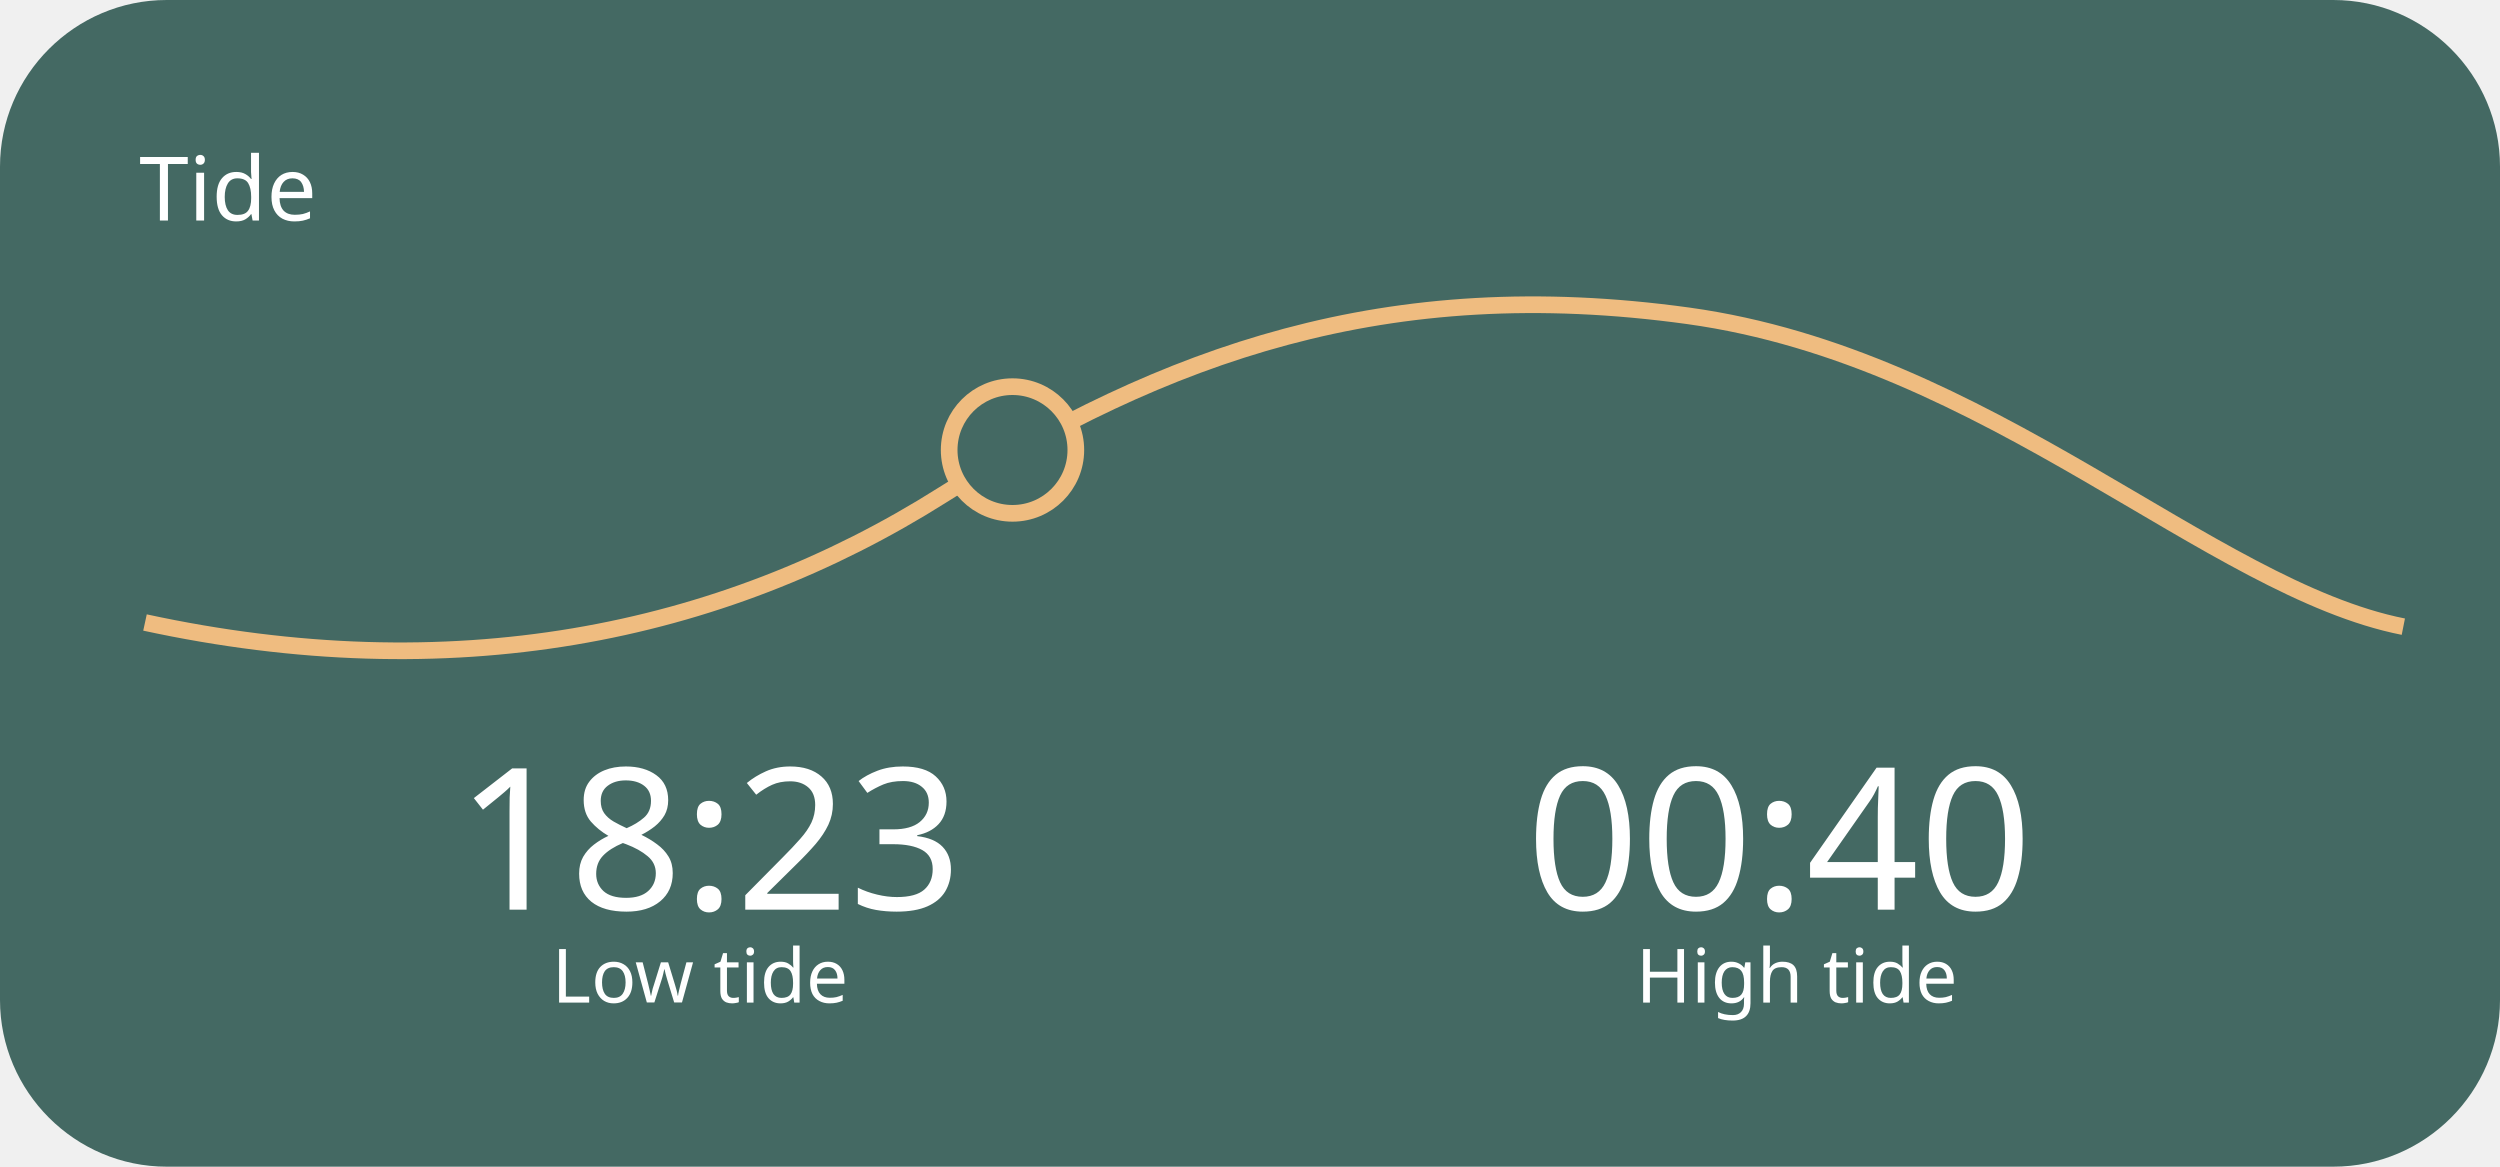
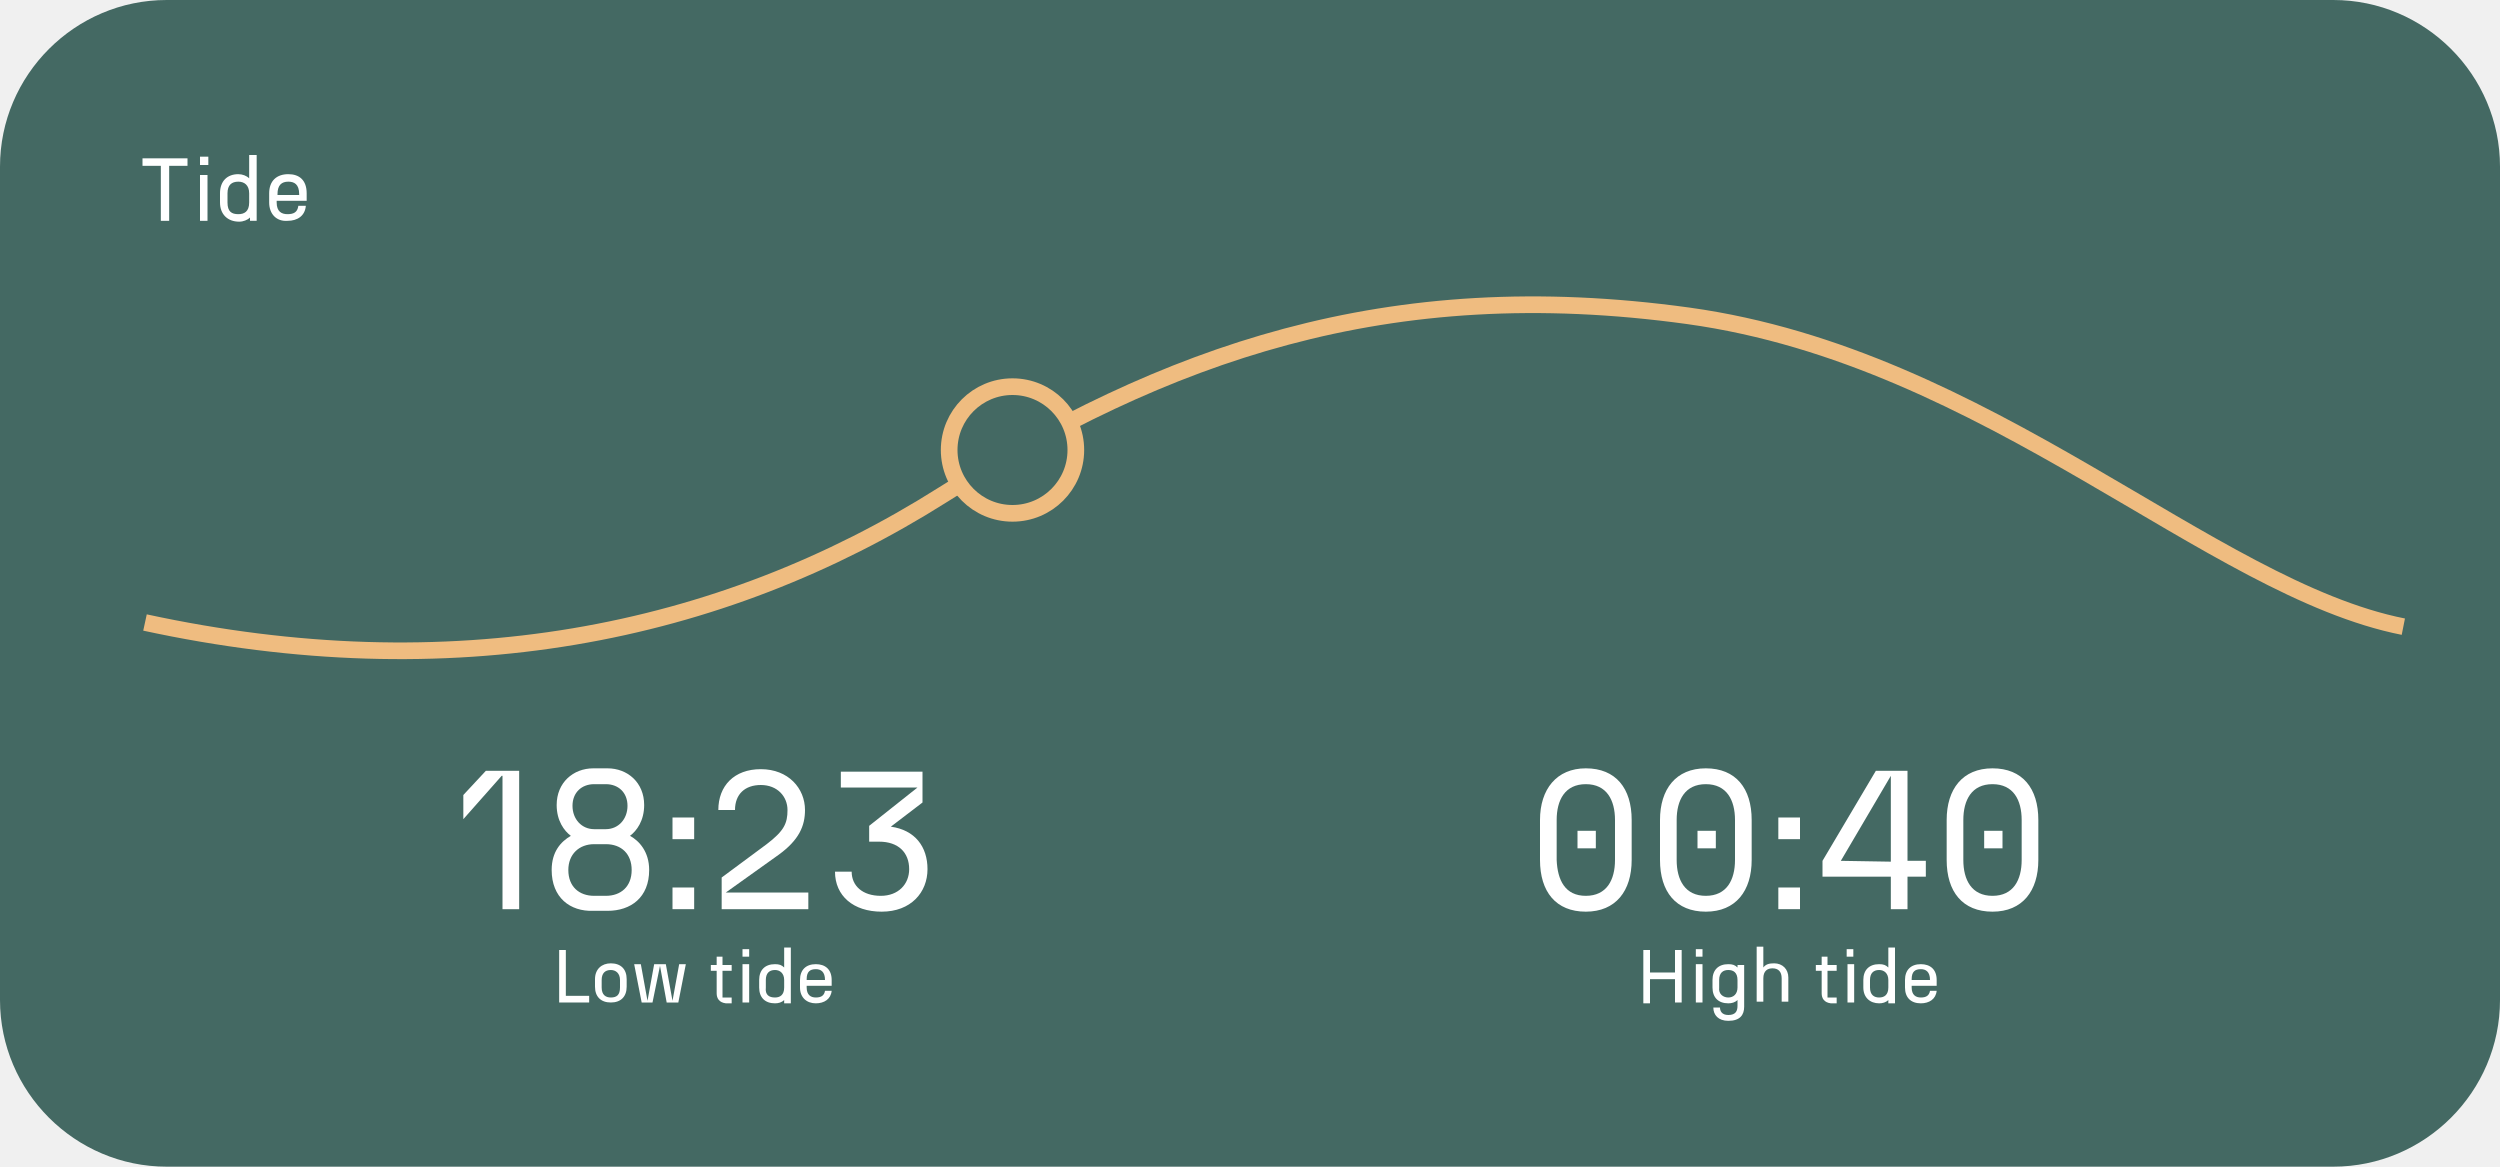
<svg xmlns="http://www.w3.org/2000/svg" version="1.1" id="Calque_1" x="0px" y="0px" viewBox="0 0 300 140" style="enable-background:new 0 0 300 140;" xml:space="preserve">
  <style type="text/css">
- 	.st0{fill:#FFFFFF;}
- 	.st1{fill:#C7CCCB;}
- 	.st2{fill:none;stroke:#ECC385;stroke-width:0.8;stroke-linecap:round;stroke-miterlimit:10;}
- 	.st3{fill:none;stroke:#F0F4F2;stroke-width:0.613;stroke-miterlimit:10;}
- 	.st4{fill:#ECC385;}
- 	.st5{fill:none;stroke:#ECC385;stroke-width:2.055;stroke-linecap:round;stroke-miterlimit:10;}
- 	.st6{fill:#F0F4F2;}
- 	.st7{fill:#293737;}
- 	.st8{fill:#52746E;}
- 	.st9{fill:#A2C8BD;}
- 	.st10{fill:#446963;}
- 	.st11{fill:none;stroke:#FFFFFF;stroke-width:2;stroke-miterlimit:10;}
- 	.st12{fill:#C7CCCB;stroke:#FFFFFF;stroke-width:2;stroke-miterlimit:10;}
- 	.st13{font-family:'N27-Regular';}
- 	.st14{font-size:10.692px;}
- 	.st15{font-size:9px;}
- 	.st16{font-size:23.751px;}
- 	.st17{fill:none;stroke:#EFBC80;stroke-width:2;stroke-miterlimit:10;}
- 	.st18{fill:#446963;stroke:#EFBC80;stroke-width:2;stroke-miterlimit:10;}
- 	.st19{fill:none;stroke:#FFFFFF;stroke-width:1.7;stroke-miterlimit:10;}
+ 	.st0{fill:#446963;}
+ 	.st1{enable-background:new    ;}
+ 	.st2{fill:#FFFFFF;}
+ 	.st3{fill:none;stroke:#EFBC80;stroke-width:2;stroke-miterlimit:10;}
+ 	.st4{fill:#446963;stroke:#EFBC80;stroke-width:2;stroke-miterlimit:10;}
</style>
  <g>
-     <path class="st10" d="M280,140H20c-11,0-20-9-20-20V20C0,9,9,0,20,0h260c11,0,20,9,20,20v100C300,131,291,140,280,140z" />
+     <path class="st0" d="M280,140H20c-11,0-20-9-20-20V20C0,9,9,0,20,0h260c11,0,20,9,20,20v100C300,131,291,140,280,140z" />
    <g>
      <g>
-         <text transform="matrix(1 0 0 1 16.7018 26.4621)" class="st0 st13 st14">Tide</text>
+         <g class="st1">
+           <path class="st2" d="M19.3,19.9h-2.2V19h5.4v0.9h-2.2v6.6h-1V19.9z" />
+           <path class="st2" d="M24,18.8h1v1h-1V18.8z M24,21h0.9v5.5H24V21z" />
+           <path class="st2" d="M26.4,24.3v-1.1c0-1.5,0.9-2.3,2.2-2.3c0.5,0,1,0.2,1.3,0.5v-2.8h0.9v7.9H30v-0.4c-0.3,0.3-0.8,0.5-1.3,0.5      C27.3,26.6,26.4,25.7,26.4,24.3z M28.6,25.7c0.7,0,1.3-0.3,1.3-1.4v-1.1c0-1-0.6-1.4-1.3-1.4c-0.8,0-1.3,0.4-1.3,1.4v1.1      C27.3,25.4,27.8,25.7,28.6,25.7z" />
+           <path class="st2" d="M32.3,24.3v-1.1c0-1.5,0.9-2.3,2.3-2.3c1.3,0,2.2,0.7,2.2,2.3v0.9h-3.6v0.2c0,1.1,0.6,1.4,1.3,1.4      c0.7,0,1.2-0.2,1.3-1h0.9c-0.1,1.2-1,1.8-2.2,1.8C33.2,26.6,32.3,25.7,32.3,24.3z M35.9,23.3L35.9,23.3c0-1.2-0.6-1.5-1.3-1.5      c-0.8,0-1.3,0.4-1.3,1.5v0.1H35.9z" />
+         </g>
      </g>
    </g>
    <g>
-       <text transform="matrix(1 0 0 1 66.2164 120.3107)" class="st0 st13 st15">Low tide</text>
-       <text transform="matrix(1 0 0 1 54.7526 109.1632)" class="st0 st13 st16">18:23</text>
+       <g class="st1">
+         <path class="st2" d="M67.1,114h0.8v5.5h2.8v0.8h-3.6V114z" />
+         <path class="st2" d="M73.3,115.6c1.2,0,1.9,0.7,1.9,1.9v0.9c0,1.2-0.7,1.9-1.9,1.9s-1.9-0.7-1.9-1.9v-0.9     C71.4,116.3,72.2,115.6,73.3,115.6z M73.3,119.7c0.7,0,1.1-0.3,1.1-1.2v-0.9c0-0.8-0.5-1.2-1.1-1.2c-0.7,0-1.1,0.4-1.1,1.2v0.9     C72.2,119.4,72.7,119.7,73.3,119.7z" />
+         <path class="st2" d="M79.2,115.9l-0.9,4.4H77l-0.9-4.6h0.8l0.8,4.4l0.8-4.4h1.4l0.8,4.4l0.8-4.4h0.8l-0.9,4.6h-1.4L79.2,115.9z" />
+         <path class="st2" d="M86,119.2v-2.7h-0.7v-0.7H86v-1h0.7v1h1.1v0.7h-1.1v3.2h1.1v0.7h-0.7C86.3,120.3,86,119.8,86,119.2z" />
+         <path class="st2" d="M89.1,113.9h0.8v0.9h-0.8V113.9z M89.1,115.7h0.8v4.6h-0.8V115.7z" />
+         <path class="st2" d="M91.1,118.5v-0.9c0-1.2,0.7-1.9,1.9-1.9c0.5,0,0.8,0.1,1.1,0.4v-2.4h0.8v6.7h-0.8V120     c-0.3,0.3-0.7,0.4-1.1,0.4C91.8,120.4,91.1,119.7,91.1,118.5z M93,119.7c0.6,0,1.1-0.3,1.1-1.2v-0.9c0-0.8-0.5-1.2-1.1-1.2     c-0.7,0-1.1,0.4-1.1,1.2v0.9C91.8,119.4,92.3,119.7,93,119.7z" />
+         <path class="st2" d="M96,118.5v-0.9c0-1.2,0.7-1.9,1.9-1.9c1.1,0,1.9,0.6,1.9,1.9v0.7h-3v0.2c0,0.9,0.5,1.2,1.1,1.2     c0.6,0,1-0.2,1.1-0.8h0.8c-0.1,1-0.9,1.5-1.9,1.5C96.8,120.4,96,119.7,96,118.5z M99,117.6L99,117.6c0-1-0.5-1.3-1.1-1.3     c-0.7,0-1.1,0.3-1.1,1.2v0.1H99z" />
+       </g>
+       <g class="st1">
+         <path class="st2" d="M60.2,93.1l-4.6,5.2l0-2.9l2.7-2.9h4v16.6h-2V93.1z" />
+         <path class="st2" d="M66.2,104.4c0-2.2,1.1-3.4,2.3-4.1c-0.8-0.6-1.7-1.8-1.7-3.7c0-2.7,2-4.4,4.4-4.4h1.7c2.4,0,4.4,1.7,4.4,4.4     c0,1.9-0.9,3.1-1.7,3.7c1.1,0.6,2.3,1.9,2.3,4.1c0,3.3-2.2,4.9-5,4.9h-1.7C68.4,109.4,66.2,107.7,66.2,104.4z M71.3,107.5h1.4     c1.8,0,3.1-1.1,3.1-3.1c0-1.9-1.2-3.1-3.1-3.1h-1.4c-1.8,0-3.1,1.2-3.1,3.1C68.2,106.4,69.5,107.5,71.3,107.5z M71.3,99.5h1.4     c1.5,0,2.6-1.2,2.6-2.8c0-1.6-1.1-2.6-2.6-2.6h-1.4c-1.5,0-2.6,1-2.6,2.6C68.7,98.3,69.8,99.5,71.3,99.5z" />
+         <path class="st2" d="M80.7,98.1h2.6v2.6h-2.6V98.1z M80.7,106.5h2.6v2.6h-2.6V106.5z" />
+         <path class="st2" d="M86.6,105.3l5.4-4c2.1-1.6,2.5-2.5,2.5-4.1c0-1.6-1.2-3-3.2-3c-1.9,0-3.1,1.1-3.1,3h-2     c0-2.9,1.9-4.9,5.1-4.9c3.3,0,5.3,2.3,5.3,4.9c0,1.9-0.7,3.6-3.2,5.4l-6.3,4.5H97v2H86.6V105.3z" />
+         <path class="st2" d="M100.2,104.6h2c0,1.7,1.3,2.9,3.5,2.9c2.1,0,3.4-1.4,3.4-3.2c0-2-1.3-3.3-3.6-3.3h-1.2v-1.9l5.8-4.6h-9.2     v-1.9h9.8v3.7l-3.8,2.9c2.9,0.4,4.4,2.4,4.4,5.1c0,2.8-2,5.1-5.5,5.1C102.4,109.4,100.2,107.5,100.2,104.6z" />
+       </g>
    </g>
    <g>
-       <text transform="matrix(1 0 0 1 196.3014 120.3107)" class="st0 st13 st15">High tide</text>
-       <text transform="matrix(1 0 0 1 183.1686 109.1632)" class="st0 st13 st16">00:40</text>
+       <g class="st1">
+         <path class="st2" d="M201,117.5h-3v2.9h-0.8V114h0.8v2.7h3V114h0.8v6.3H201V117.5z" />
+         <path class="st2" d="M203.5,113.9h0.8v0.9h-0.8V113.9z M203.5,115.7h0.8v4.6h-0.8V115.7z" />
+         <path class="st2" d="M205.6,120.9h0.8c0,0.4,0.2,0.9,1,0.9c0.9,0,1.1-0.5,1.1-1.1V120c-0.3,0.3-0.7,0.4-1.1,0.4     c-1.2,0-1.9-0.7-1.9-1.9v-0.9c0-1.2,0.7-1.9,1.9-1.9c0.5,0,0.8,0.1,1.1,0.4v-0.3h0.8v5c0,1-0.5,1.7-1.9,1.7     C206.2,122.5,205.6,121.8,205.6,120.9z M207.4,119.7c0.6,0,1.1-0.4,1.1-1.2v-0.9c0-0.9-0.5-1.2-1.1-1.2c-0.6,0-1.1,0.3-1.1,1.2     v0.9C206.2,119.3,206.8,119.7,207.4,119.7z" />
+         <path class="st2" d="M210.8,113.6h0.8v2.5c0.3-0.4,0.7-0.5,1.3-0.5c1,0,1.7,0.7,1.7,1.7v2.9h-0.8v-2.8c0-0.8-0.4-1.2-1.1-1.2     c-0.6,0-1.1,0.3-1.1,1.2v2.8h-0.8V113.6z" />
+         <path class="st2" d="M218.6,119.2v-2.7h-0.7v-0.7h0.7v-1h0.7v1h1.1v0.7h-1.1v3.2h1.1v0.7h-0.7     C218.9,120.3,218.6,119.8,218.6,119.2z" />
+         <path class="st2" d="M221.6,113.9h0.8v0.9h-0.8V113.9z M221.7,115.7h0.8v4.6h-0.8V115.7z" />
+         <path class="st2" d="M223.6,118.5v-0.9c0-1.2,0.7-1.9,1.9-1.9c0.5,0,0.8,0.1,1.1,0.4v-2.4h0.8v6.7h-0.8V120     c-0.3,0.3-0.7,0.4-1.1,0.4C224.4,120.4,223.6,119.7,223.6,118.5z M225.5,119.7c0.6,0,1.1-0.3,1.1-1.2v-0.9c0-0.8-0.5-1.2-1.1-1.2     c-0.7,0-1.1,0.4-1.1,1.2v0.9C224.4,119.4,224.9,119.7,225.5,119.7z" />
+         <path class="st2" d="M228.6,118.5v-0.9c0-1.2,0.7-1.9,1.9-1.9c1.1,0,1.9,0.6,1.9,1.9v0.7h-3v0.2c0,0.9,0.5,1.2,1.1,1.2     c0.6,0,1-0.2,1.1-0.8h0.8c-0.1,1-0.9,1.5-1.9,1.5C229.3,120.4,228.6,119.7,228.6,118.5z M231.6,117.6L231.6,117.6     c0-1-0.5-1.3-1.1-1.3c-0.7,0-1.1,0.3-1.1,1.2v0.1H231.6z" />
+       </g>
+       <g class="st1">
+         <path class="st2" d="M190.3,92.2c3.6,0,5.5,2.4,5.5,6.2v4.8c0,3.7-1.9,6.2-5.5,6.2c-3.6,0-5.5-2.4-5.5-6.2v-4.8     C184.8,94.7,186.8,92.2,190.3,92.2z M190.3,107.5c2.5,0,3.5-1.9,3.5-4.3v-4.8c0-2.4-1-4.3-3.5-4.3s-3.5,1.9-3.5,4.3v4.8     C186.9,105.6,187.8,107.5,190.3,107.5z M189.3,99.7h2.2v2.1h-2.2V99.7z" />
+         <path class="st2" d="M204.7,92.2c3.6,0,5.5,2.4,5.5,6.2v4.8c0,3.7-1.9,6.2-5.5,6.2c-3.6,0-5.5-2.4-5.5-6.2v-4.8     C199.2,94.7,201.1,92.2,204.7,92.2z M204.7,107.5c2.5,0,3.5-1.9,3.5-4.3v-4.8c0-2.4-1-4.3-3.5-4.3c-2.5,0-3.5,1.9-3.5,4.3v4.8     C201.2,105.6,202.2,107.5,204.7,107.5z M203.7,99.7h2.2v2.1h-2.2V99.7z" />
+         <path class="st2" d="M213.4,98.1h2.6v2.6h-2.6V98.1z M213.4,106.5h2.6v2.6h-2.6V106.5z" />
+         <path class="st2" d="M226.9,105.2h-8.2v-1.9l6.4-10.8h3.8v10.8h2.2v1.9h-2.2v3.9h-2V105.2z M226.9,103.4V93.1l-6,10.2     L226.9,103.4z" />
+         <path class="st2" d="M239.1,92.2c3.6,0,5.5,2.4,5.5,6.2v4.8c0,3.7-1.9,6.2-5.5,6.2c-3.6,0-5.5-2.4-5.5-6.2v-4.8     C233.6,94.7,235.5,92.2,239.1,92.2z M239.1,107.5c2.5,0,3.5-1.9,3.5-4.3v-4.8c0-2.4-1-4.3-3.5-4.3s-3.5,1.9-3.5,4.3v4.8     C235.6,105.6,236.6,107.5,239.1,107.5z M238.1,99.7h2.2v2.1h-2.2V99.7z" />
+       </g>
    </g>
  </g>
-   <path class="st17" d="M17.4,74.7c36.5,7.9,68.8,1.7,95.7-15.3s53.3-26.5,89.5-21.5c36,5,62.6,32.7,85.8,37.3" />
-   <circle class="st18" cx="121.5" cy="54" r="7.6" />
+   <path class="st3" d="M17.4,74.7c36.5,7.9,68.8,1.7,95.7-15.3s53.3-26.5,89.5-21.5c36,5,62.6,32.7,85.8,37.3" />
+   <circle class="st4" cx="121.5" cy="54" r="7.6" />
</svg>
